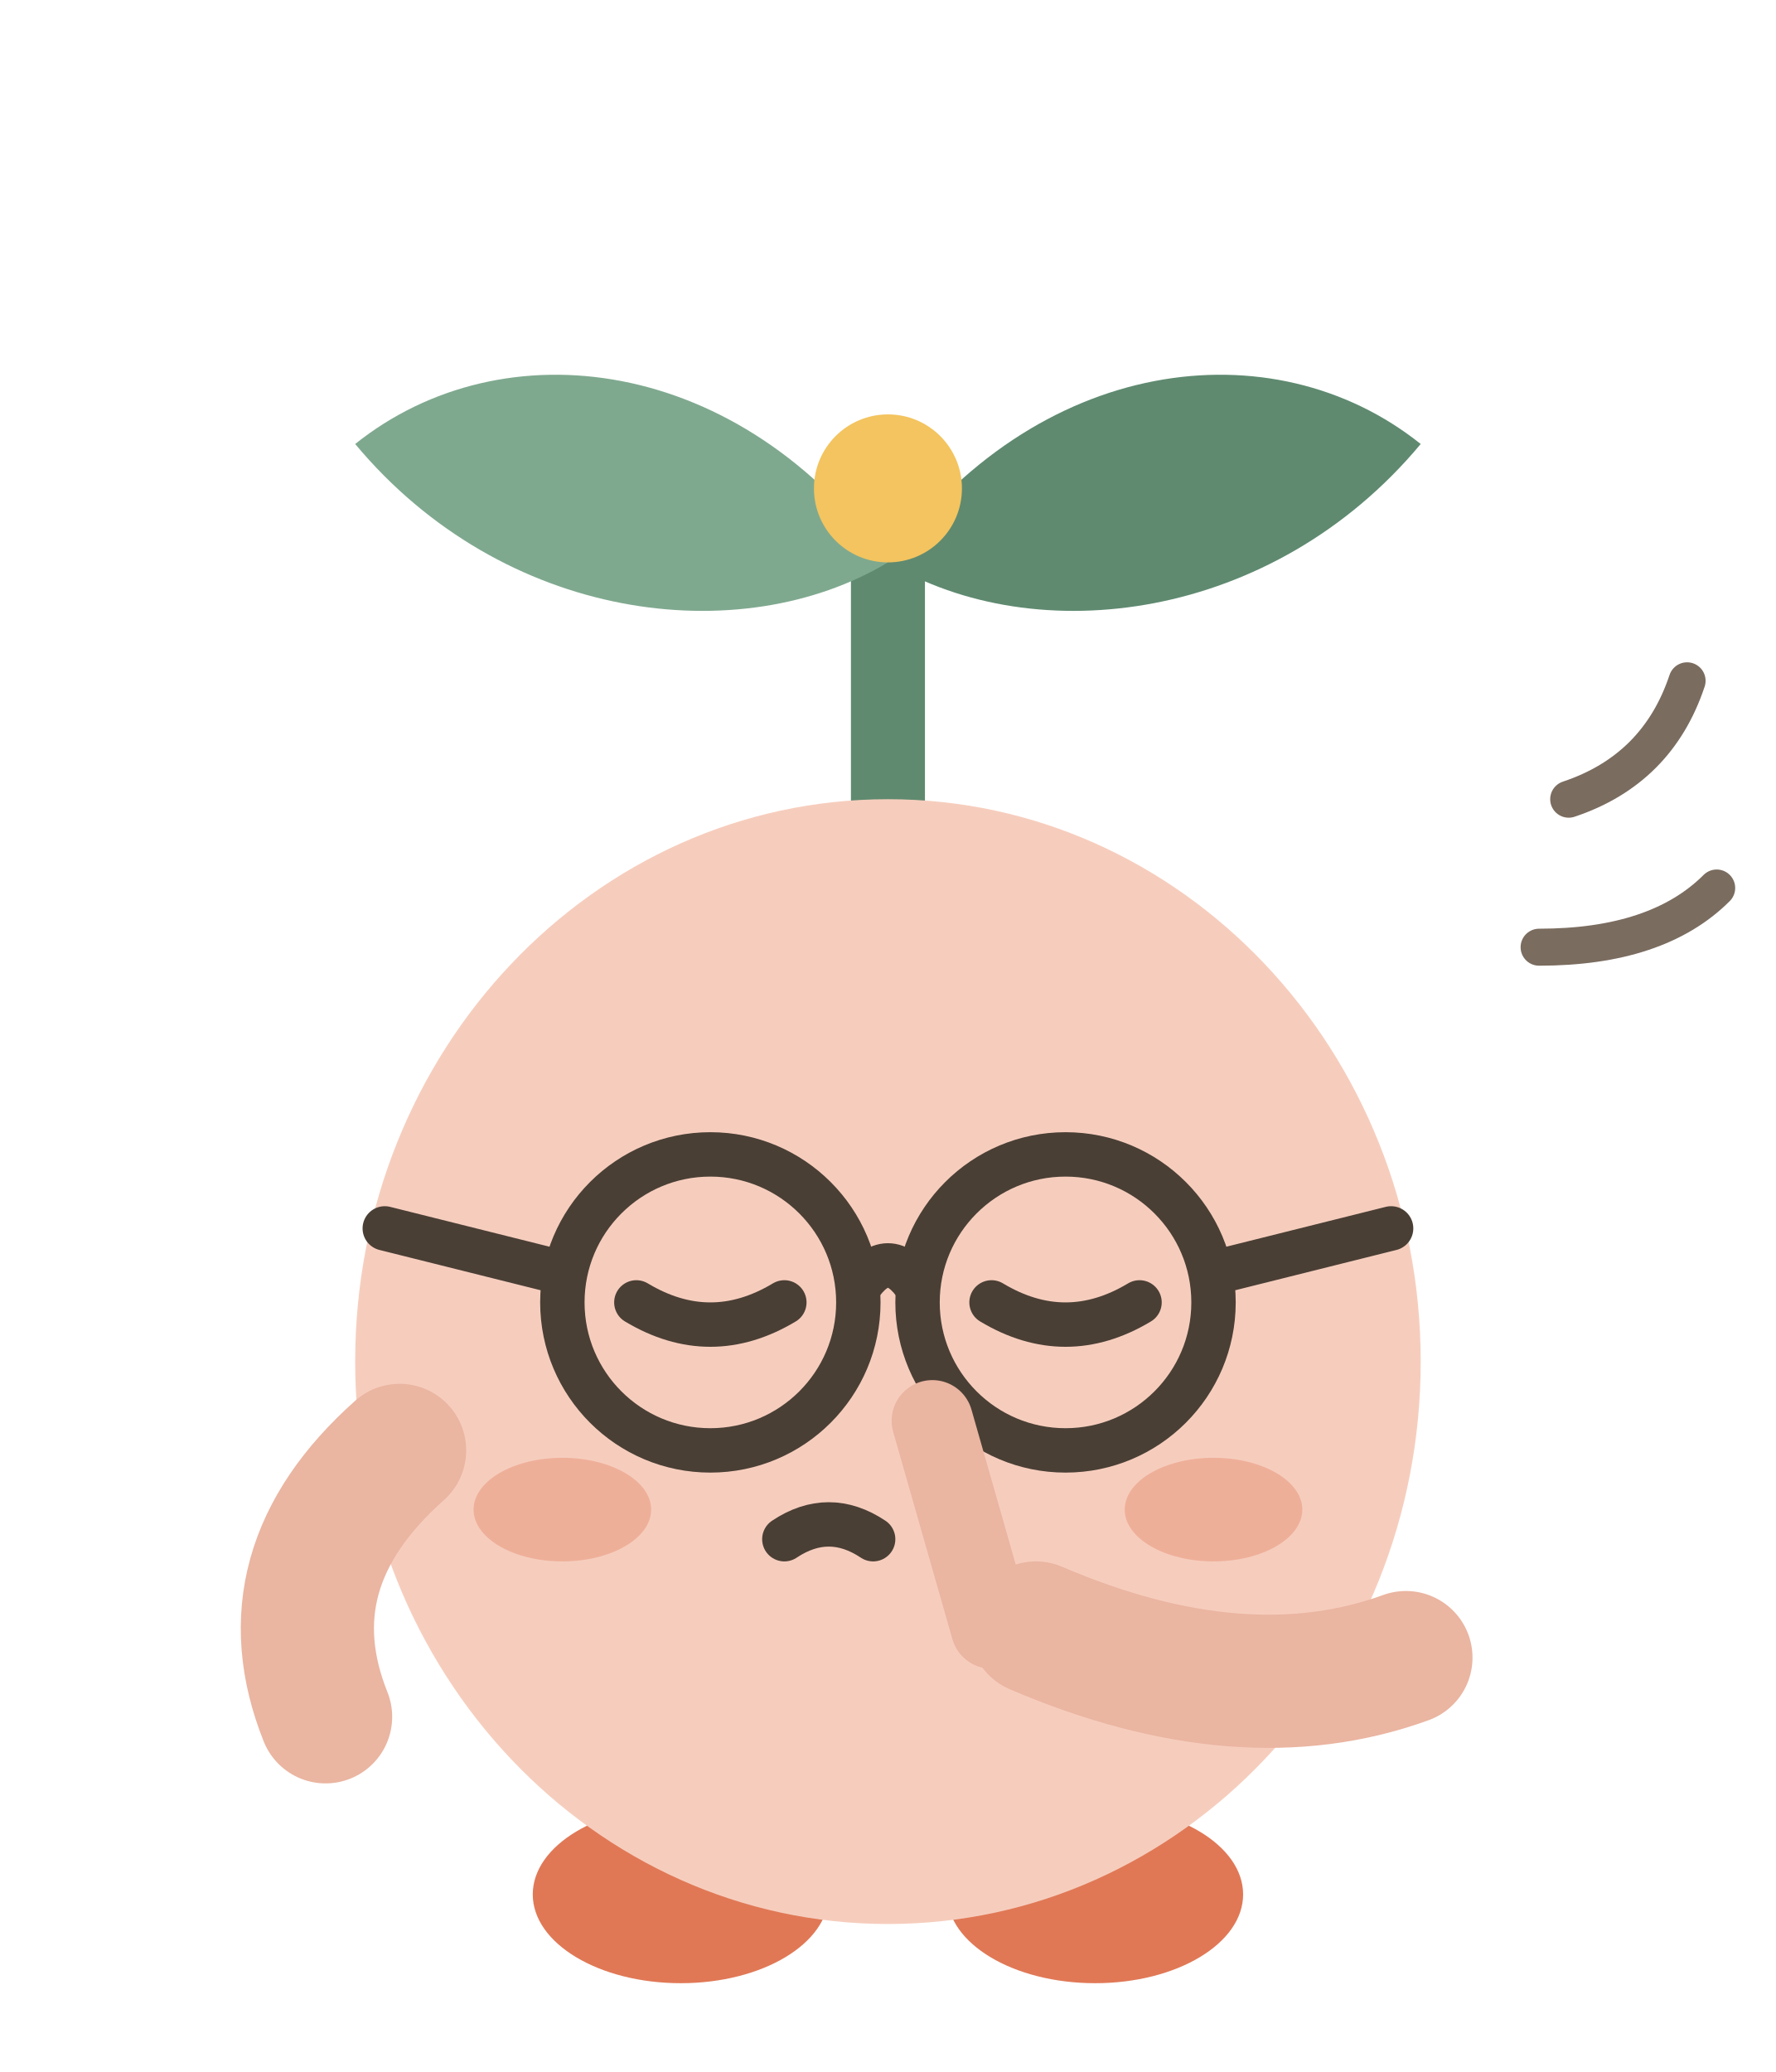
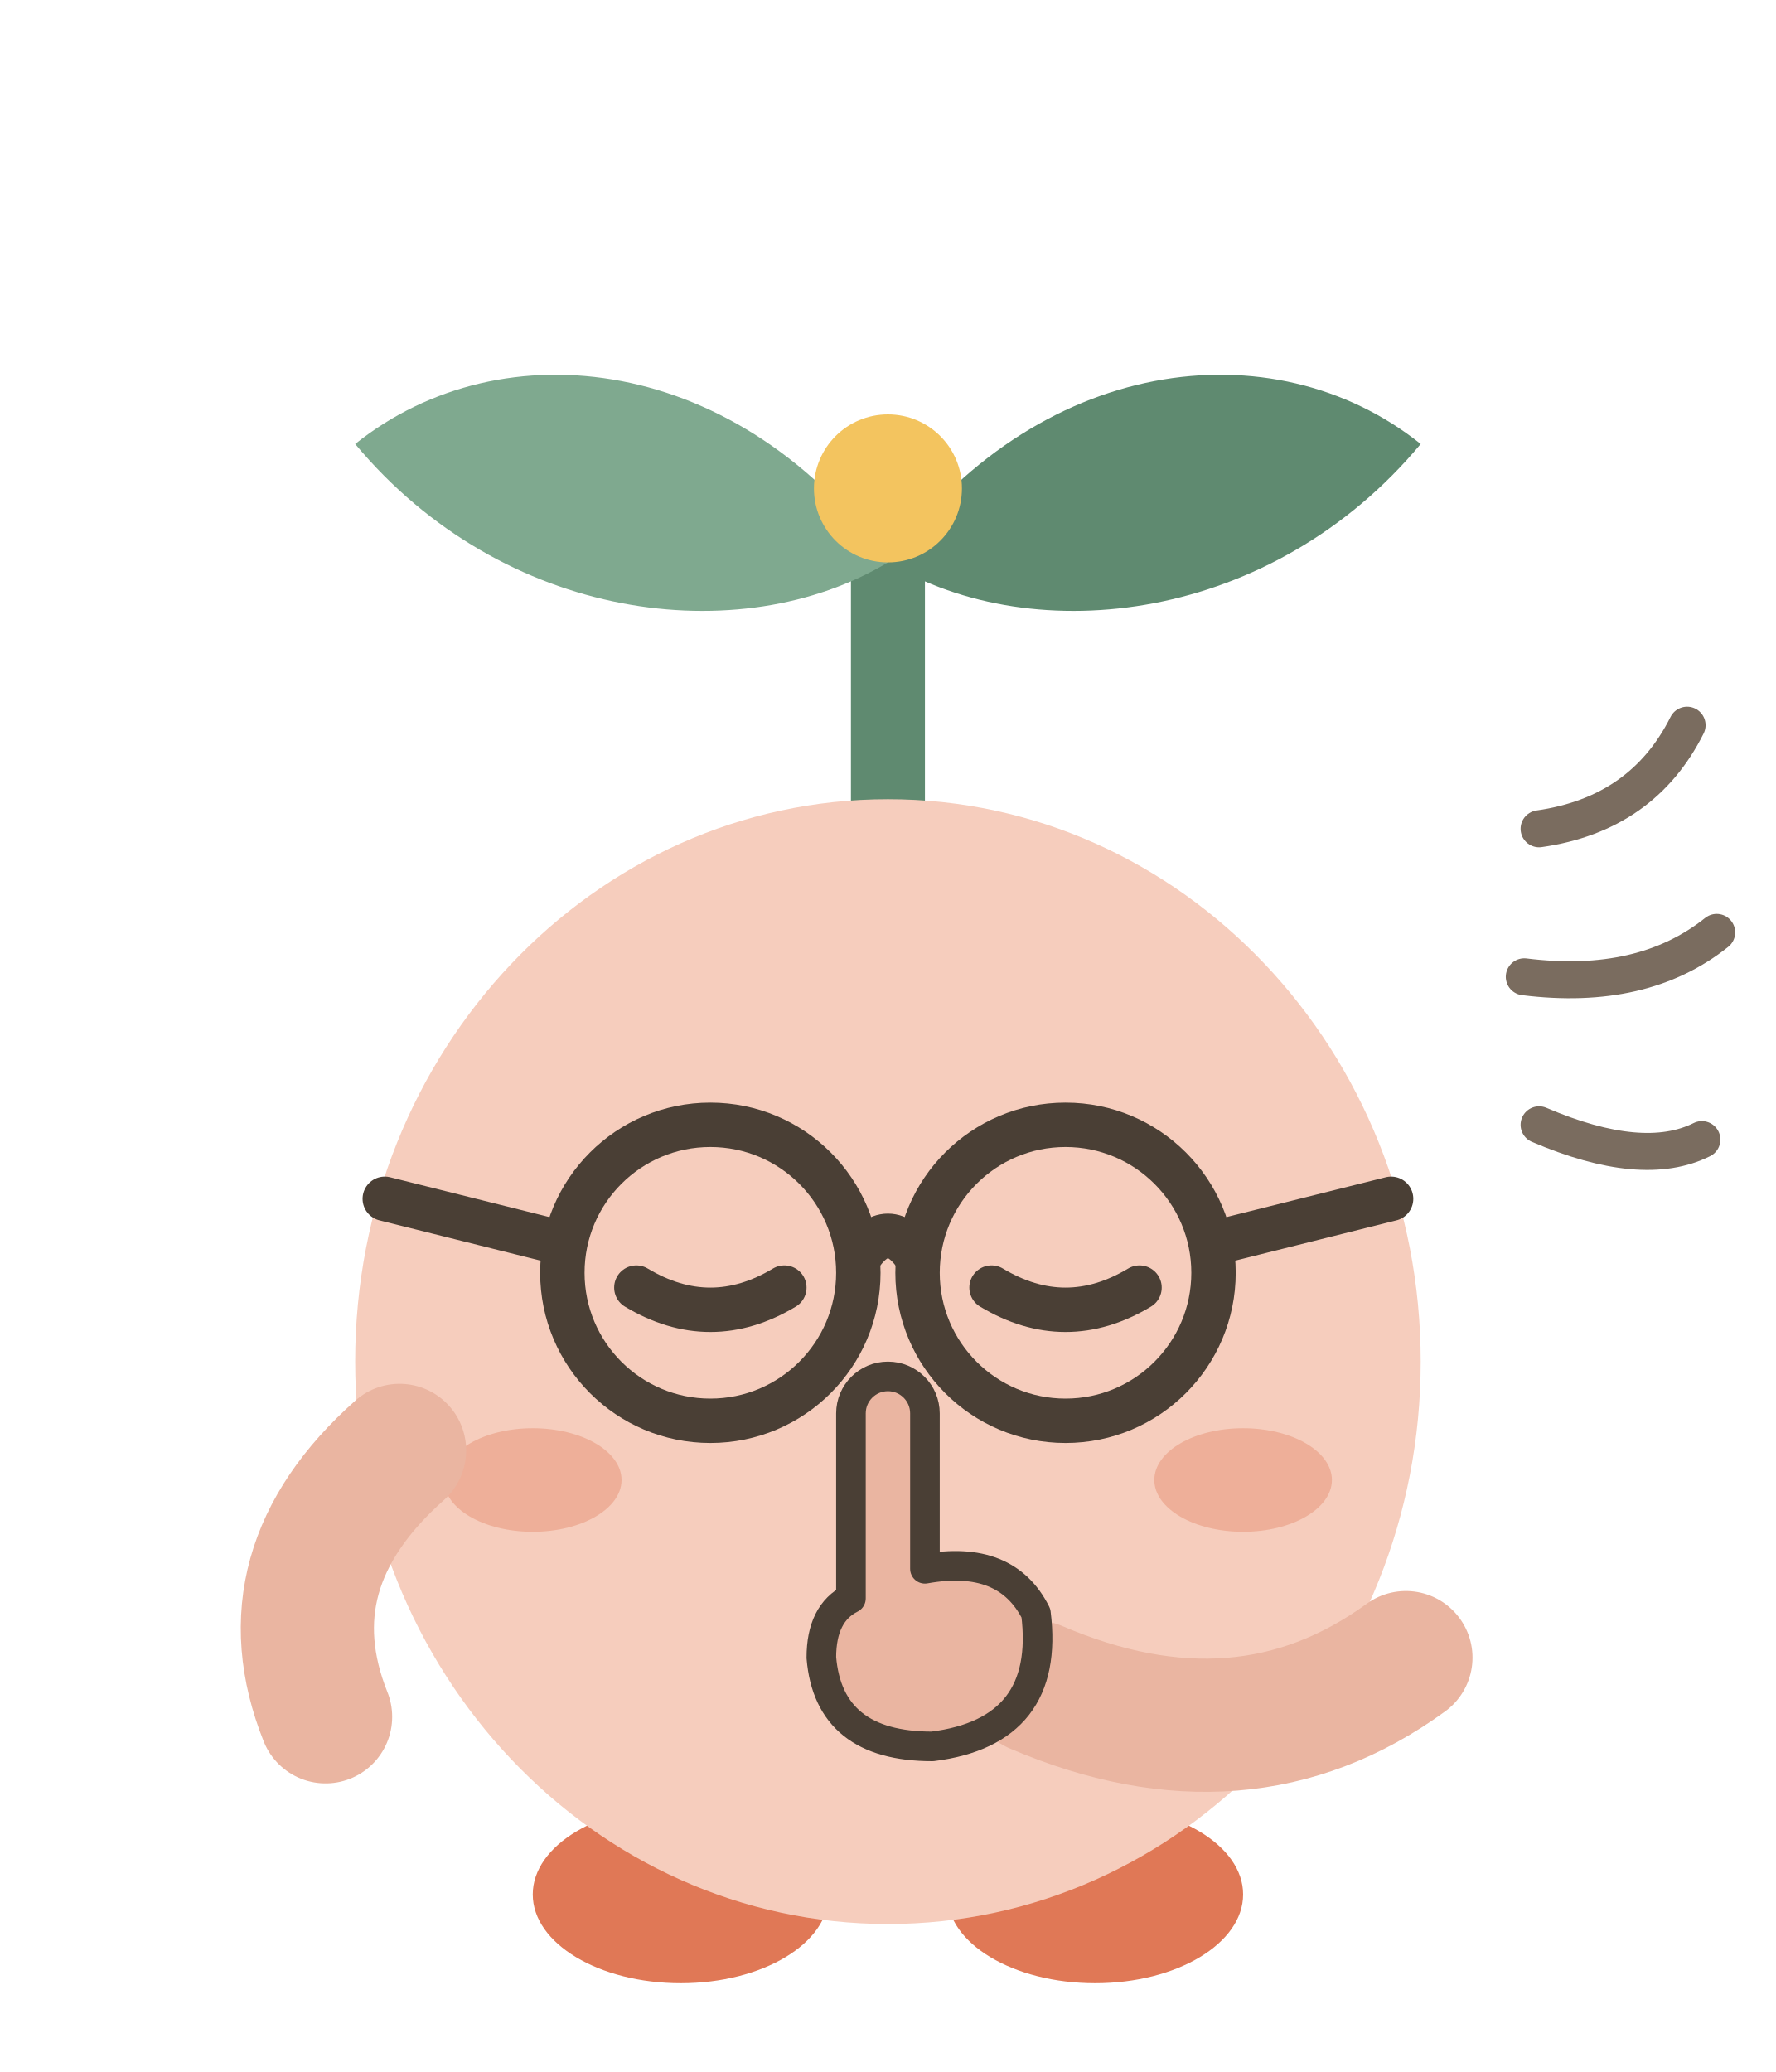
<svg xmlns="http://www.w3.org/2000/svg" viewBox="0 0 120 140" role="img" aria-label="Tunas berbisik sst">
  <path d="M60 56 V36" stroke="#5f8a70" stroke-width="5" stroke-linecap="round" fill="none" />
  <path d="M60 38 C50 24 34 22.0 24 30 C34 42 50 44 60 38 Z" fill="#7fa98f" />
  <path d="M60 38 C70 24 86 22.0 96 30 C86 42 70 44 60 38 Z" fill="#5f8a70" />
  <circle cx="60" cy="33" r="5" fill="#f3c45f" />
  <ellipse cx="46" cy="128" rx="10" ry="6" fill="#e07856" />
  <ellipse cx="74" cy="128" rx="10" ry="6" fill="#e07856" />
  <ellipse cx="60" cy="92" rx="36" ry="38" fill="#f6cdbd" />
-   <ellipse cx="38" cy="102" rx="6" ry="3.5" fill="#e07856" opacity="0.35" />
-   <ellipse cx="82" cy="102" rx="6" ry="3.5" fill="#e07856" opacity="0.35" />
-   <path d="M43 88 Q48 91 53 88 M67 88 Q72 91 77 88" stroke="#4a3f35" stroke-width="3" fill="none" stroke-linecap="round" />
-   <circle cx="48" cy="88" r="10" fill="none" stroke="#4a3f35" stroke-width="3" />
-   <circle cx="72" cy="88" r="10" fill="none" stroke="#4a3f35" stroke-width="3" />
-   <path d="M58 87 Q60 84 62 87 M38 86 L26 83 M82 86 L94 83" stroke="#4a3f35" stroke-width="3" fill="none" stroke-linecap="round" />
-   <path d="M53 104 Q56 102 59 104" stroke="#4a3f35" stroke-width="3" fill="none" stroke-linecap="round" stroke-linejoin="round" />
+   <ellipse cx="36" cy="100" rx="6" ry="3.5" fill="#e07856" opacity="0.35" />
+   <ellipse cx="84" cy="100" rx="6" ry="3.5" fill="#e07856" opacity="0.35" />
+   <path d="M43 87 Q48 90 53 87 M67 87 Q72 90 77 87" stroke="#4a3f35" stroke-width="3" fill="none" stroke-linecap="round" />
+   <circle cx="48" cy="86" r="10" fill="none" stroke="#4a3f35" stroke-width="3" />
+   <circle cx="72" cy="86" r="10" fill="none" stroke="#4a3f35" stroke-width="3" />
+   <path d="M58 85 Q60 82 62 85 M38 84 L26 81 M82 84 L94 81" stroke="#4a3f35" stroke-width="3" fill="none" stroke-linecap="round" />
  <path d="M27 98 Q18 106 22 116" stroke="#eab5a1" stroke-width="9" stroke-linecap="round" fill="none" />
-   <path d="M95 112 Q84 116 70 110" stroke="#eab5a1" stroke-width="9" stroke-linecap="round" fill="none" />
-   <path d="M67 110 L63 96" stroke="#eab5a1" stroke-width="5.5" stroke-linecap="round" />
-   <path d="M106 54 q6 -2 8 -8 M104 64 q8 0 12 -4" stroke="#7a6c5f" stroke-width="2.5" fill="none" stroke-linecap="round" />
+   <path d="M95 112 Q84 120 70 114" stroke="#eab5a1" stroke-width="9" stroke-linecap="round" fill="none" />
+   <path d="M57.5 108 V95.5 a2.5 2.5 0 0 1 5 0 V106 Q68 105 70 109 Q71 117 63 118 Q56 118 55.5 112 Q55.5 109 57.5 108 Z" fill="#eab5a1" stroke="#4a3f35" stroke-width="2" stroke-linejoin="round" />
+   <path d="M104 56 q7 -1 10 -7 M103 66 q8 1 13 -3 M104 76 q7 3 11 1" stroke="#7a6c5f" stroke-width="2.5" fill="none" stroke-linecap="round" />
</svg>
